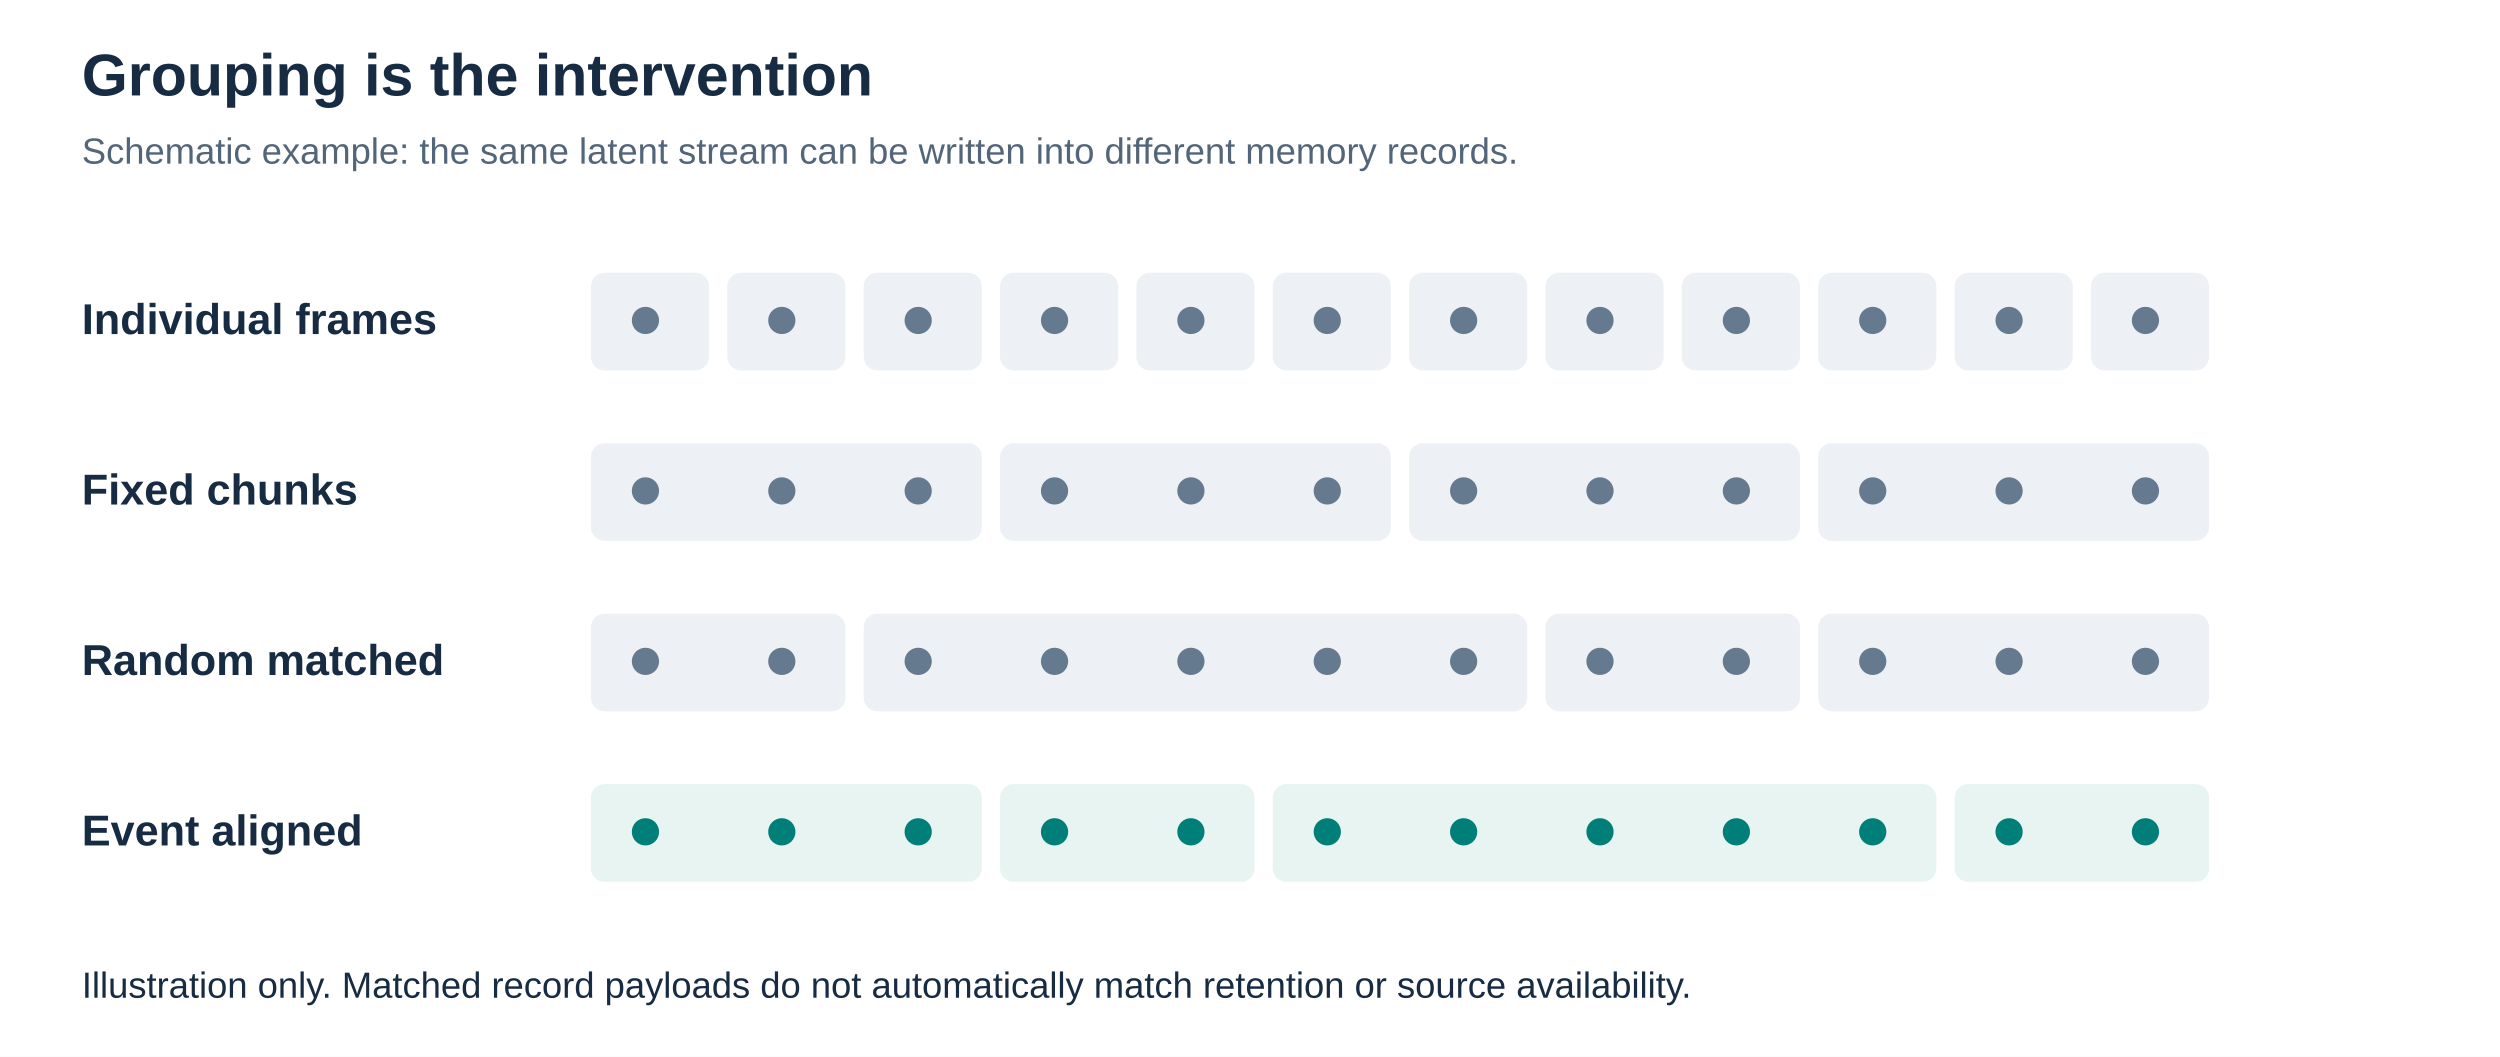
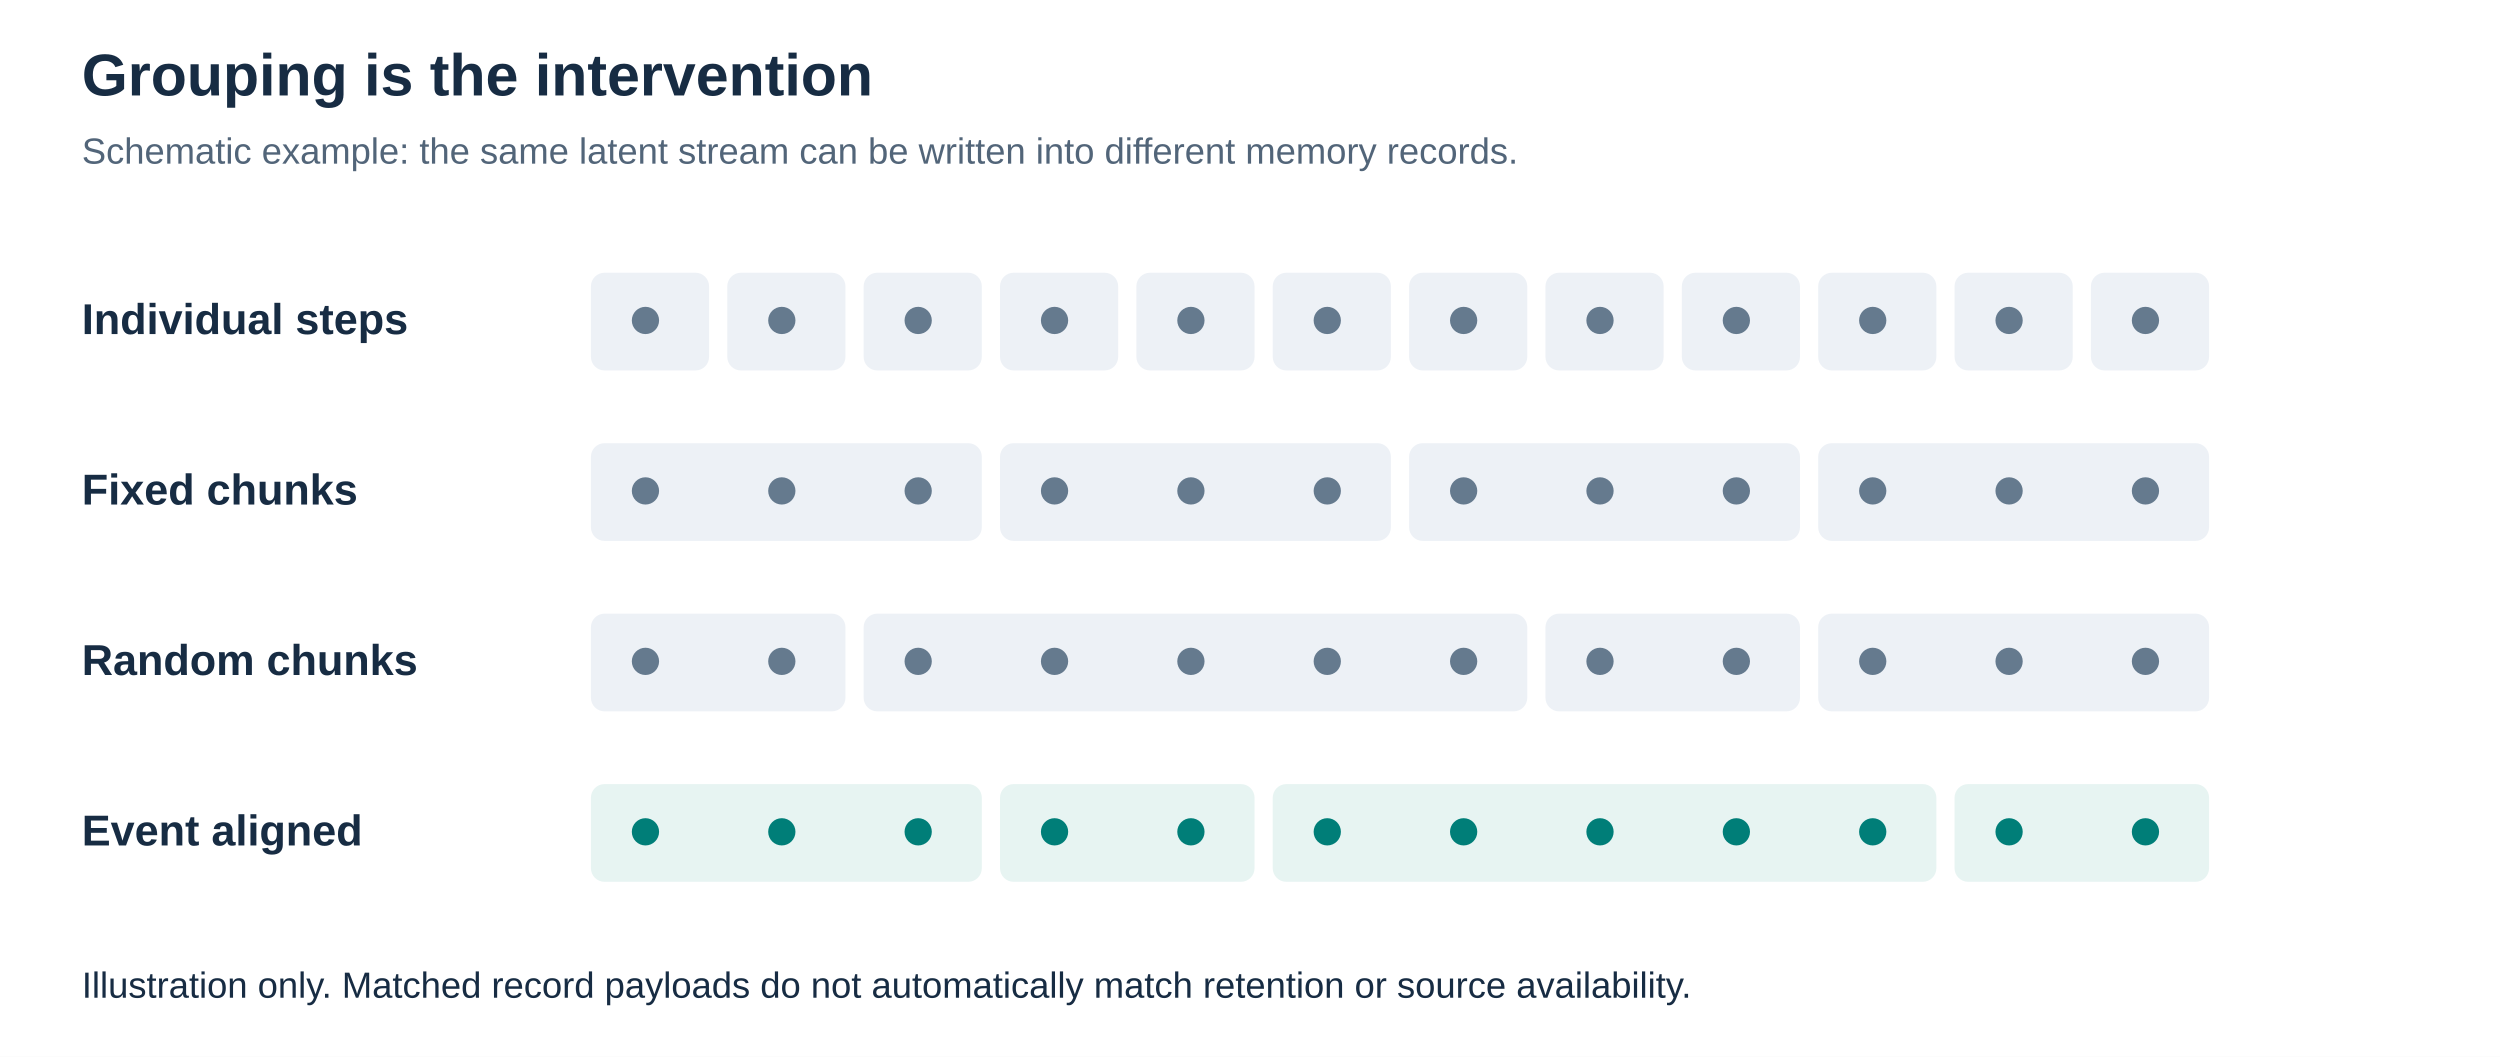
<svg xmlns="http://www.w3.org/2000/svg" width="1100" height="465" viewBox="0 0 1100 465" role="img" aria-label="Grouping is the intervention">
  <defs>
    <marker id="arrow" markerWidth="8" markerHeight="8" refX="7" refY="4" orient="auto">
      <path d="M0,0 L8,4 L0,8" fill="#607083" />
    </marker>
  </defs>
  <style>text{font-family:Arial,Helvetica,sans-serif;fill:#172C43} .small{fill:#526579}</style>
  <rect width="1100" height="465" fill="#FFFFFF" />
  <text x="36" y="42" font-size="26" font-weight="700" text-anchor="start" style="fill:#172C43">Grouping is the intervention</text>
  <text x="36" y="72" font-size="16" font-weight="400" text-anchor="start" style="fill:#526579">Schematic example: the same latent stream can be written into different memory records.</text>
-   <text x="36" y="147" font-size="19" font-weight="700" text-anchor="start" style="fill:#172C43">Individual frames</text>
+   <text x="36" y="147" font-size="19" font-weight="700" text-anchor="start" style="fill:#172C43">Individual steps</text>
  <rect x="260" y="120" width="52" height="43" rx="6" fill="#EDF1F6" stroke="none" />
  <circle cx="284" cy="141" r="6" fill="#657A8E" stroke="none" />
  <rect x="320" y="120" width="52" height="43" rx="6" fill="#EDF1F6" stroke="none" />
  <circle cx="344" cy="141" r="6" fill="#657A8E" stroke="none" />
  <rect x="380" y="120" width="52" height="43" rx="6" fill="#EDF1F6" stroke="none" />
  <circle cx="404" cy="141" r="6" fill="#657A8E" stroke="none" />
  <rect x="440" y="120" width="52" height="43" rx="6" fill="#EDF1F6" stroke="none" />
  <circle cx="464" cy="141" r="6" fill="#657A8E" stroke="none" />
  <rect x="500" y="120" width="52" height="43" rx="6" fill="#EDF1F6" stroke="none" />
  <circle cx="524" cy="141" r="6" fill="#657A8E" stroke="none" />
  <rect x="560" y="120" width="52" height="43" rx="6" fill="#EDF1F6" stroke="none" />
  <circle cx="584" cy="141" r="6" fill="#657A8E" stroke="none" />
  <rect x="620" y="120" width="52" height="43" rx="6" fill="#EDF1F6" stroke="none" />
  <circle cx="644" cy="141" r="6" fill="#657A8E" stroke="none" />
  <rect x="680" y="120" width="52" height="43" rx="6" fill="#EDF1F6" stroke="none" />
  <circle cx="704" cy="141" r="6" fill="#657A8E" stroke="none" />
  <rect x="740" y="120" width="52" height="43" rx="6" fill="#EDF1F6" stroke="none" />
  <circle cx="764" cy="141" r="6" fill="#657A8E" stroke="none" />
  <rect x="800" y="120" width="52" height="43" rx="6" fill="#EDF1F6" stroke="none" />
  <circle cx="824" cy="141" r="6" fill="#657A8E" stroke="none" />
  <rect x="860" y="120" width="52" height="43" rx="6" fill="#EDF1F6" stroke="none" />
  <circle cx="884" cy="141" r="6" fill="#657A8E" stroke="none" />
  <rect x="920" y="120" width="52" height="43" rx="6" fill="#EDF1F6" stroke="none" />
  <circle cx="944" cy="141" r="6" fill="#657A8E" stroke="none" />
  <text x="36" y="222" font-size="19" font-weight="700" text-anchor="start" style="fill:#172C43">Fixed chunks</text>
  <rect x="260" y="195" width="172" height="43" rx="6" fill="#EDF1F6" stroke="none" />
  <circle cx="284" cy="216" r="6" fill="#657A8E" stroke="none" />
  <circle cx="344" cy="216" r="6" fill="#657A8E" stroke="none" />
  <circle cx="404" cy="216" r="6" fill="#657A8E" stroke="none" />
  <rect x="440" y="195" width="172" height="43" rx="6" fill="#EDF1F6" stroke="none" />
  <circle cx="464" cy="216" r="6" fill="#657A8E" stroke="none" />
  <circle cx="524" cy="216" r="6" fill="#657A8E" stroke="none" />
  <circle cx="584" cy="216" r="6" fill="#657A8E" stroke="none" />
  <rect x="620" y="195" width="172" height="43" rx="6" fill="#EDF1F6" stroke="none" />
  <circle cx="644" cy="216" r="6" fill="#657A8E" stroke="none" />
  <circle cx="704" cy="216" r="6" fill="#657A8E" stroke="none" />
  <circle cx="764" cy="216" r="6" fill="#657A8E" stroke="none" />
  <rect x="800" y="195" width="172" height="43" rx="6" fill="#EDF1F6" stroke="none" />
  <circle cx="824" cy="216" r="6" fill="#657A8E" stroke="none" />
  <circle cx="884" cy="216" r="6" fill="#657A8E" stroke="none" />
  <circle cx="944" cy="216" r="6" fill="#657A8E" stroke="none" />
-   <text x="36" y="297" font-size="19" font-weight="700" text-anchor="start" style="fill:#172C43">Random matched</text>
+   <text x="36" y="297" font-size="19" font-weight="700" text-anchor="start" style="fill:#172C43">Random chunks</text>
  <rect x="260" y="270" width="112" height="43" rx="6" fill="#EDF1F6" stroke="none" />
  <circle cx="284" cy="291" r="6" fill="#657A8E" stroke="none" />
  <circle cx="344" cy="291" r="6" fill="#657A8E" stroke="none" />
  <rect x="380" y="270" width="292" height="43" rx="6" fill="#EDF1F6" stroke="none" />
  <circle cx="404" cy="291" r="6" fill="#657A8E" stroke="none" />
  <circle cx="464" cy="291" r="6" fill="#657A8E" stroke="none" />
  <circle cx="524" cy="291" r="6" fill="#657A8E" stroke="none" />
  <circle cx="584" cy="291" r="6" fill="#657A8E" stroke="none" />
  <circle cx="644" cy="291" r="6" fill="#657A8E" stroke="none" />
  <rect x="680" y="270" width="112" height="43" rx="6" fill="#EDF1F6" stroke="none" />
  <circle cx="704" cy="291" r="6" fill="#657A8E" stroke="none" />
  <circle cx="764" cy="291" r="6" fill="#657A8E" stroke="none" />
  <rect x="800" y="270" width="172" height="43" rx="6" fill="#EDF1F6" stroke="none" />
  <circle cx="824" cy="291" r="6" fill="#657A8E" stroke="none" />
  <circle cx="884" cy="291" r="6" fill="#657A8E" stroke="none" />
  <circle cx="944" cy="291" r="6" fill="#657A8E" stroke="none" />
  <text x="36" y="372" font-size="19" font-weight="700" text-anchor="start" style="fill:#172C43">Event aligned</text>
  <rect x="260" y="345" width="172" height="43" rx="6" fill="#E7F4F2" stroke="none" />
  <circle cx="284" cy="366" r="6" fill="#007E78" stroke="none" />
  <circle cx="344" cy="366" r="6" fill="#007E78" stroke="none" />
  <circle cx="404" cy="366" r="6" fill="#007E78" stroke="none" />
  <rect x="440" y="345" width="112" height="43" rx="6" fill="#E7F4F2" stroke="none" />
  <circle cx="464" cy="366" r="6" fill="#007E78" stroke="none" />
  <circle cx="524" cy="366" r="6" fill="#007E78" stroke="none" />
  <rect x="560" y="345" width="292" height="43" rx="6" fill="#E7F4F2" stroke="none" />
  <circle cx="584" cy="366" r="6" fill="#007E78" stroke="none" />
  <circle cx="644" cy="366" r="6" fill="#007E78" stroke="none" />
  <circle cx="704" cy="366" r="6" fill="#007E78" stroke="none" />
  <circle cx="764" cy="366" r="6" fill="#007E78" stroke="none" />
  <circle cx="824" cy="366" r="6" fill="#007E78" stroke="none" />
  <rect x="860" y="345" width="112" height="43" rx="6" fill="#E7F4F2" stroke="none" />
  <circle cx="884" cy="366" r="6" fill="#007E78" stroke="none" />
  <circle cx="944" cy="366" r="6" fill="#007E78" stroke="none" />
  <text x="36" y="439" font-size="16" font-weight="400" text-anchor="start" style="fill:#172C43">Illustration only. Matched record payloads do not automatically match retention or source availability.</text>
</svg>
